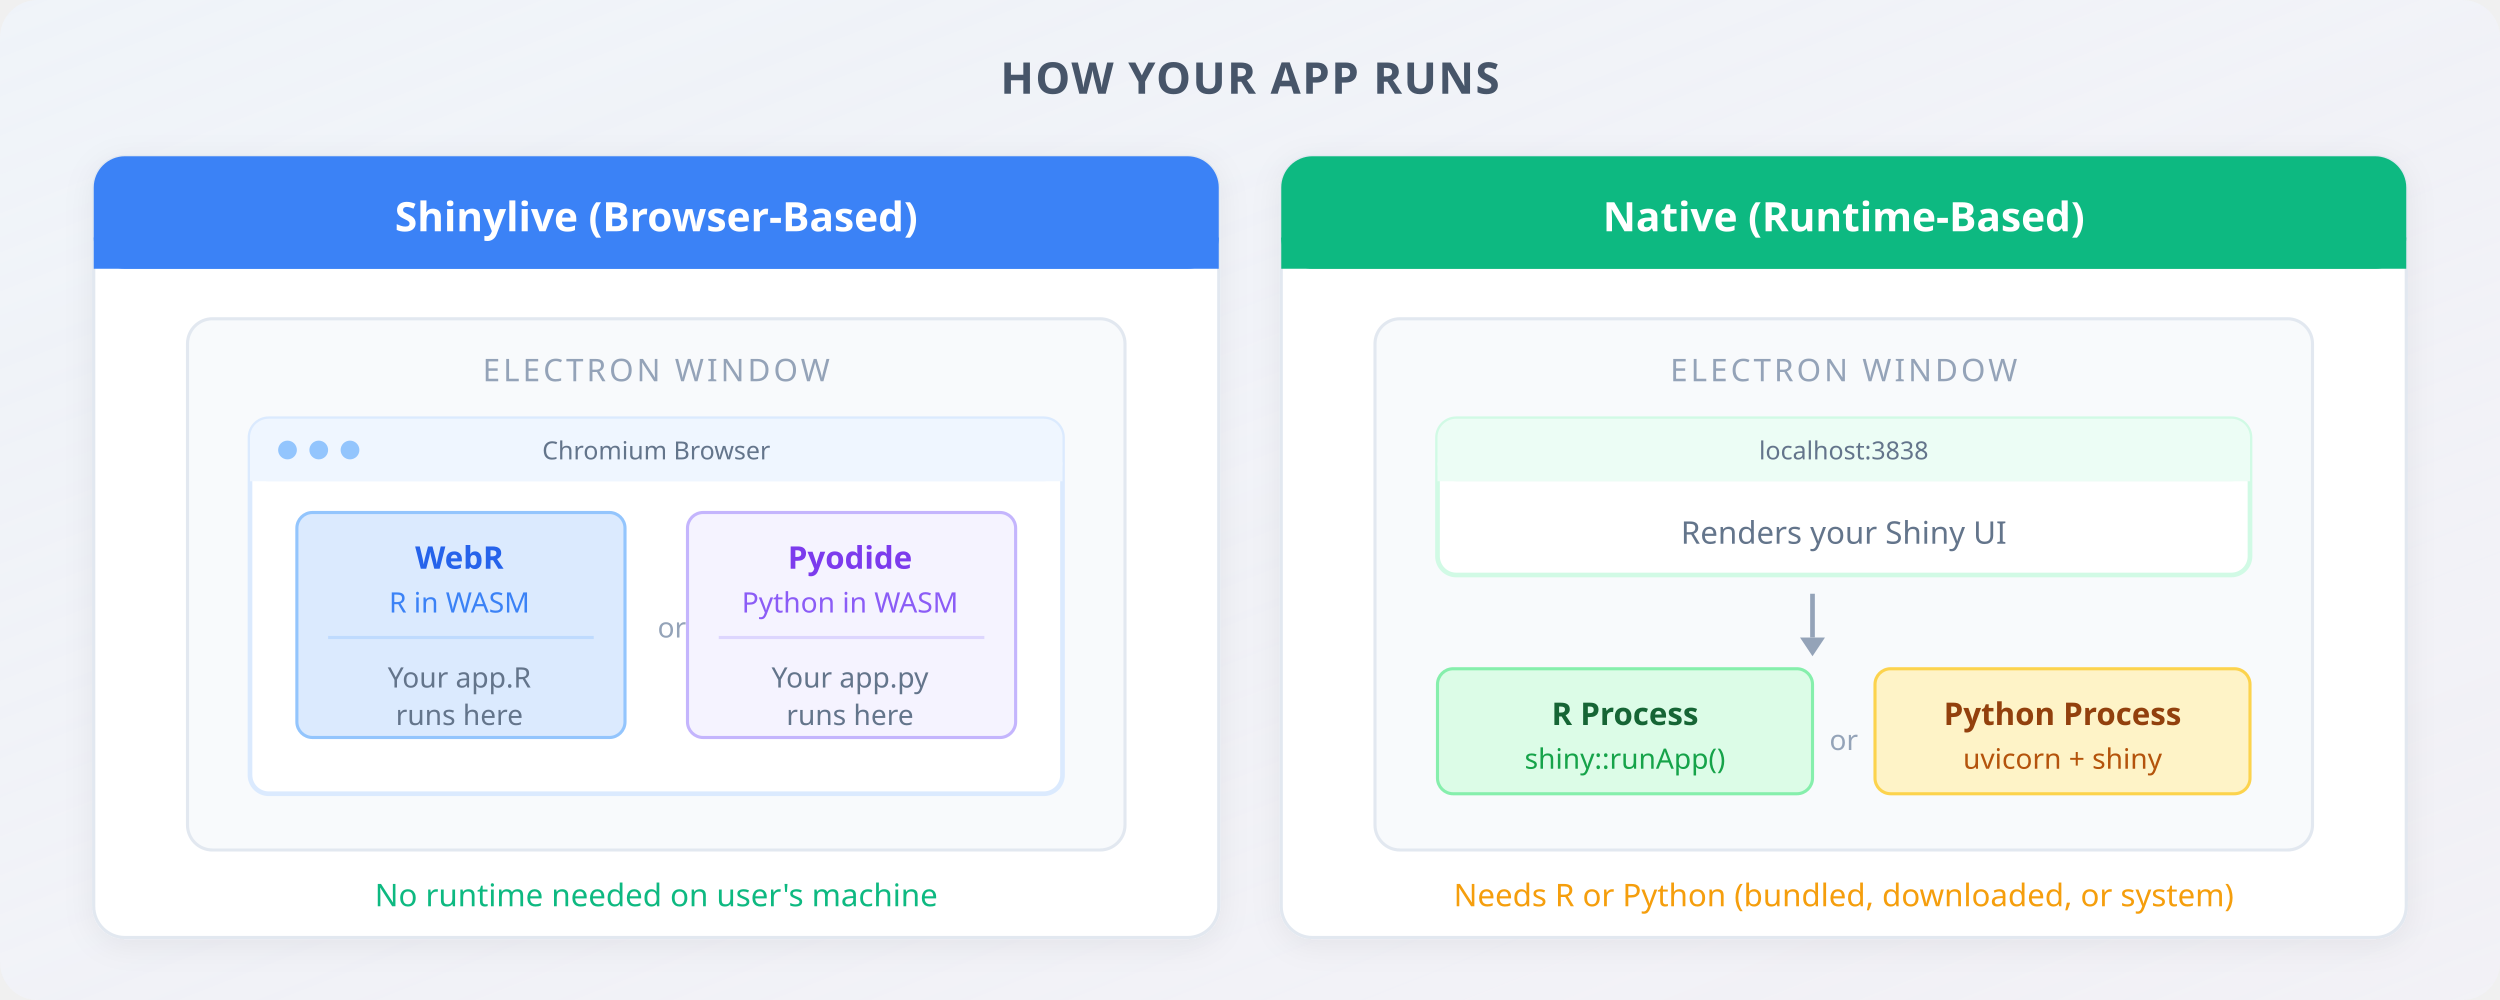
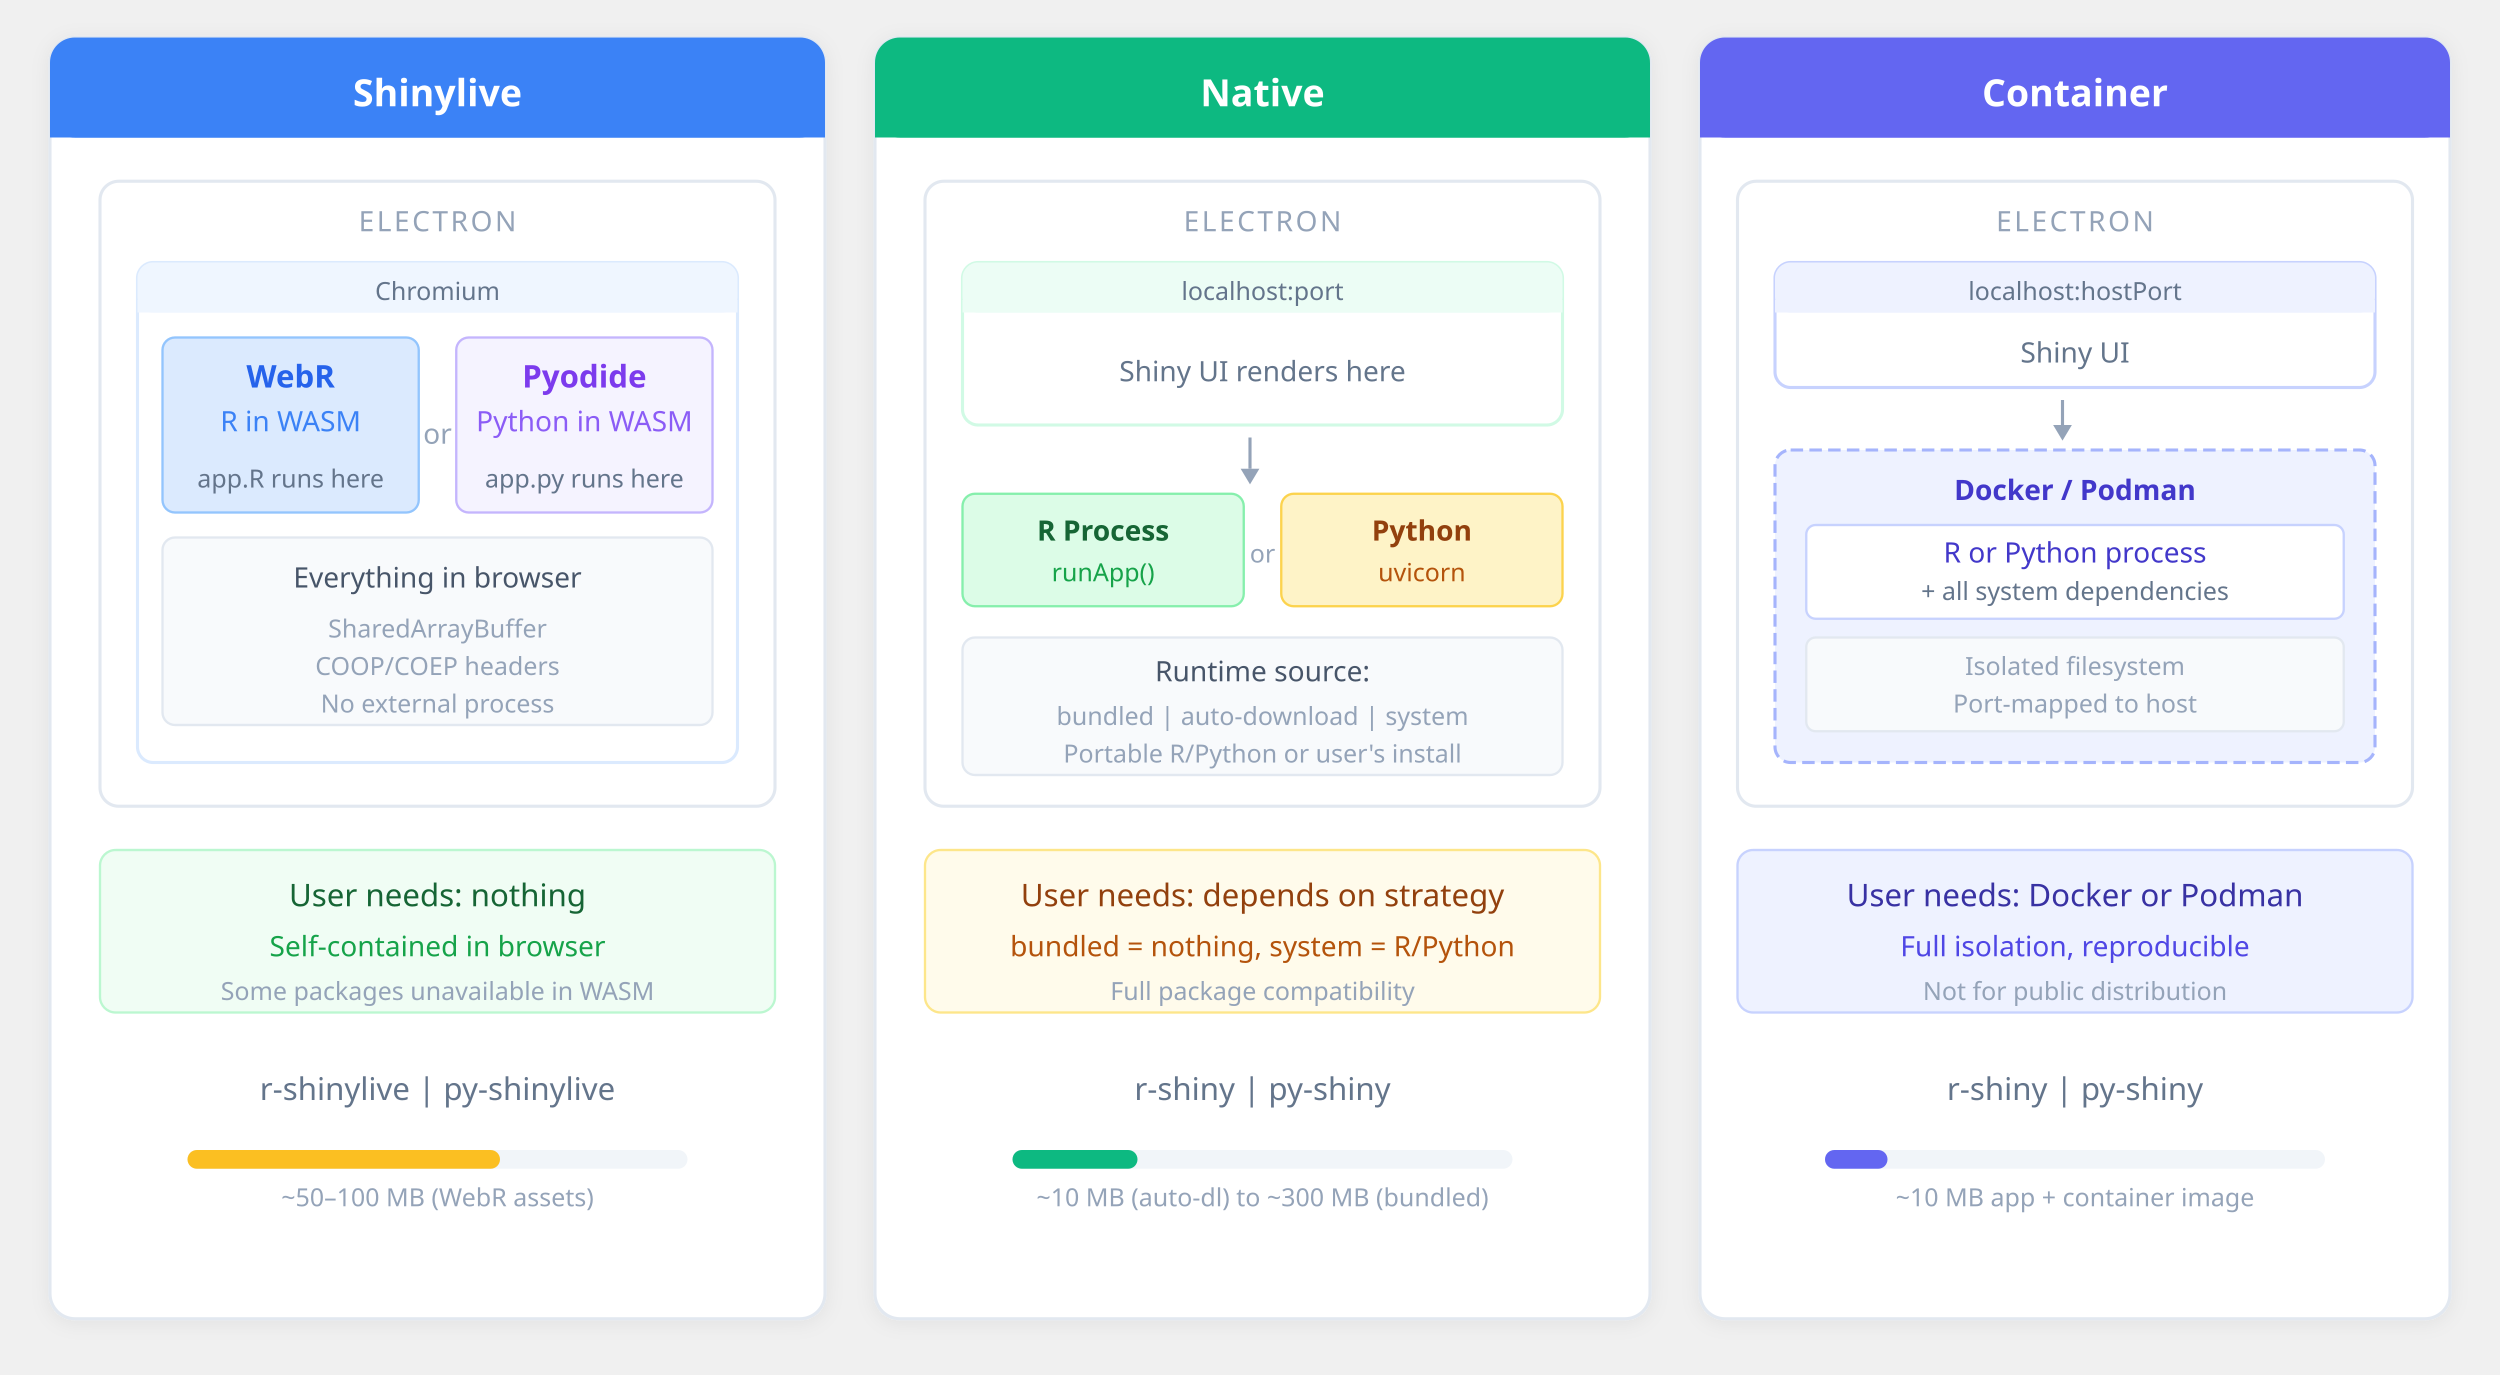
- <svg xmlns="http://www.w3.org/2000/svg" viewBox="0 0 800 320" font-family="'Segoe UI', system-ui, -apple-system, sans-serif">
+ <svg xmlns="http://www.w3.org/2000/svg" viewBox="0 0 800 440" font-family="'Segoe UI', system-ui, -apple-system, sans-serif" role="img" aria-label="Architecture comparison of three execution modes: Shinylive runs in-browser via WebR or Pyodide, Native spawns an R or Python child process, and Container runs inside Docker or Podman">
  <defs>
-     <linearGradient id="bg1" x1="0%" y1="0%" x2="100%" y2="100%">
-       <stop offset="0%" stop-color="#eff6ff" stop-opacity="0.6" />
-       <stop offset="100%" stop-color="#f5f3ff" stop-opacity="0.4" />
-     </linearGradient>
    <filter id="s1">
-       <feDropShadow dx="0" dy="2" stdDeviation="5" flood-opacity="0.06" />
+       <feDropShadow dx="0" dy="1" stdDeviation="3" flood-opacity="0.06" />
    </filter>
  </defs>
-   <rect width="800" height="320" fill="url(#bg1)" rx="12" />
-   <text x="400" y="30" text-anchor="middle" font-size="14" font-weight="600" fill="#475569" letter-spacing="0.5">HOW YOUR APP RUNS</text>
-   <g transform="translate(30,50)" filter="url(#s1)">
-     <rect width="360" height="250" rx="10" fill="#fff" stroke="#e2e8f0" stroke-width="1" />
-     <rect width="360" height="36" rx="10" fill="#3b82f6" />
-     <rect y="26" width="360" height="10" fill="#3b82f6" />
-     <text x="180" y="24" text-anchor="middle" font-size="13" font-weight="600" fill="#fff">Shinylive (Browser-Based)</text>
-     <g transform="translate(30,52)">
-       <rect width="300" height="170" rx="8" fill="#f8fafc" stroke="#e2e8f0" stroke-width="1" />
-       <text x="150" y="20" text-anchor="middle" font-size="10" fill="#94a3b8" letter-spacing="1">ELECTRON WINDOW</text>
-       <g transform="translate(20,32)">
-         <rect width="260" height="120" rx="6" fill="#fff" stroke="#dbeafe" stroke-width="1.5" />
-         <rect width="260" height="20" rx="6" fill="#eff6ff" />
-         <rect y="14" width="260" height="6" fill="#eff6ff" />
-         <circle cx="12" cy="10" r="3" fill="#93c5fd" />
-         <circle cx="22" cy="10" r="3" fill="#93c5fd" />
-         <circle cx="32" cy="10" r="3" fill="#93c5fd" />
-         <text x="130" y="13" text-anchor="middle" font-size="8" fill="#64748b">Chromium Browser</text>
-         <g transform="translate(15,30)">
-           <rect width="105" height="72" rx="5" fill="#dbeafe" stroke="#93c5fd" stroke-width="1" />
-           <text x="52" y="18" text-anchor="middle" font-size="10" font-weight="600" fill="#2563eb">WebR</text>
-           <text x="52" y="32" text-anchor="middle" font-size="9" fill="#3b82f6">R in WASM</text>
-           <line x1="10" y1="40" x2="95" y2="40" stroke="#bfdbfe" stroke-width="1" />
-           <text x="52" y="56" text-anchor="middle" font-size="9" fill="#64748b">Your app.R</text>
-           <text x="52" y="68" text-anchor="middle" font-size="9" fill="#64748b">runs here</text>
+   <g transform="translate(16,12)" filter="url(#s1)">
+     <rect width="248" height="410" rx="8" fill="#fff" stroke="#e2e8f0" stroke-width="1" />
+     <rect width="248" height="32" rx="8" fill="#3b82f6" />
+     <rect y="24" width="248" height="8" fill="#3b82f6" />
+     <text x="124" y="22" text-anchor="middle" font-size="12" font-weight="600" fill="#fff">Shinylive</text>
+     <g transform="translate(16,46)">
+       <rect width="216" height="200" rx="6" fill="#fff" stroke="#e2e8f0" stroke-width="1" />
+       <text x="108" y="16" text-anchor="middle" font-size="9" fill="#94a3b8" letter-spacing="0.8">ELECTRON</text>
+       <g transform="translate(12,26)">
+         <rect width="192" height="160" rx="5" fill="#fff" stroke="#dbeafe" stroke-width="1" />
+         <rect width="192" height="16" rx="5" fill="#eff6ff" />
+         <rect y="12" width="192" height="4" fill="#eff6ff" />
+         <text x="96" y="12" text-anchor="middle" font-size="8" fill="#64748b">Chromium</text>
+         <g transform="translate(8,24)">
+           <rect width="82" height="56" rx="4" fill="#dbeafe" stroke="#93c5fd" stroke-width="0.75" />
+           <text x="41" y="16" text-anchor="middle" font-size="10" font-weight="600" fill="#2563eb">WebR</text>
+           <text x="41" y="30" text-anchor="middle" font-size="9" fill="#3b82f6">R in WASM</text>
+           <text x="41" y="48" text-anchor="middle" font-size="8" fill="#64748b">app.R runs here</text>
        </g>
-         <text x="135" y="70" text-anchor="middle" font-size="9" fill="#94a3b8">or</text>
-         <g transform="translate(140,30)">
-           <rect width="105" height="72" rx="5" fill="#f5f3ff" stroke="#c4b5fd" stroke-width="1" />
-           <text x="52" y="18" text-anchor="middle" font-size="10" font-weight="600" fill="#7c3aed">Pyodide</text>
-           <text x="52" y="32" text-anchor="middle" font-size="9" fill="#8b5cf6">Python in WASM</text>
-           <line x1="10" y1="40" x2="95" y2="40" stroke="#ddd6fe" stroke-width="1" />
-           <text x="52" y="56" text-anchor="middle" font-size="9" fill="#64748b">Your app.py</text>
-           <text x="52" y="68" text-anchor="middle" font-size="9" fill="#64748b">runs here</text>
+         <text x="96" y="58" text-anchor="middle" font-size="9" fill="#94a3b8">or</text>
+         <g transform="translate(102,24)">
+           <rect width="82" height="56" rx="4" fill="#f5f3ff" stroke="#c4b5fd" stroke-width="0.75" />
+           <text x="41" y="16" text-anchor="middle" font-size="10" font-weight="600" fill="#7c3aed">Pyodide</text>
+           <text x="41" y="30" text-anchor="middle" font-size="9" fill="#8b5cf6">Python in WASM</text>
+           <text x="41" y="48" text-anchor="middle" font-size="8" fill="#64748b">app.py runs here</text>
+         </g>
+         <g transform="translate(8,88)">
+           <rect width="176" height="60" rx="4" fill="#f8fafc" stroke="#e2e8f0" stroke-width="0.75" />
+           <text x="88" y="16" text-anchor="middle" font-size="9" font-weight="500" fill="#475569">Everything in browser</text>
+           <text x="88" y="32" text-anchor="middle" font-size="8" fill="#94a3b8">SharedArrayBuffer</text>
+           <text x="88" y="44" text-anchor="middle" font-size="8" fill="#94a3b8">COOP/COEP headers</text>
+           <text x="88" y="56" text-anchor="middle" font-size="8" fill="#94a3b8">No external process</text>
        </g>
      </g>
    </g>
-     <text x="180" y="240" text-anchor="middle" font-size="10" fill="#10b981" font-weight="500">No runtime needed on user's machine</text>
+     <g transform="translate(16,260)">
+       <rect width="216" height="52" rx="5" fill="#f0fdf4" stroke="#bbf7d0" stroke-width="0.75" />
+       <text x="108" y="18" text-anchor="middle" font-size="10" font-weight="500" fill="#166534">User needs: nothing</text>
+       <text x="108" y="34" text-anchor="middle" font-size="9" fill="#16a34a">Self-contained in browser</text>
+       <text x="108" y="48" text-anchor="middle" font-size="8" fill="#94a3b8">Some packages unavailable in WASM</text>
+     </g>
+     <text x="124" y="340" text-anchor="middle" font-size="10" fill="#64748b">r-shinylive | py-shinylive</text>
+     <g transform="translate(44,356)">
+       <rect width="160" height="6" rx="3" fill="#f1f5f9" />
+       <rect width="100" height="6" rx="3" fill="#fbbf24" />
+       <text x="80" y="18" text-anchor="middle" font-size="8" fill="#94a3b8">~50–100 MB (WebR assets)</text>
+     </g>
  </g>
-   <g transform="translate(410,50)" filter="url(#s1)">
-     <rect width="360" height="250" rx="10" fill="#fff" stroke="#e2e8f0" stroke-width="1" />
-     <rect width="360" height="36" rx="10" fill="#10b981" />
-     <rect y="26" width="360" height="10" fill="#10b981" />
-     <text x="180" y="24" text-anchor="middle" font-size="13" font-weight="600" fill="#fff">Native (Runtime-Based)</text>
-     <g transform="translate(30,52)">
-       <rect width="300" height="170" rx="8" fill="#f8fafc" stroke="#e2e8f0" stroke-width="1" />
-       <text x="150" y="20" text-anchor="middle" font-size="10" fill="#94a3b8" letter-spacing="1">ELECTRON WINDOW</text>
-       <g transform="translate(20,32)">
-         <rect width="260" height="50" rx="6" fill="#fff" stroke="#d1fae5" stroke-width="1.5" />
-         <rect width="260" height="20" rx="6" fill="#ecfdf5" />
-         <rect y="14" width="260" height="6" fill="#ecfdf5" />
-         <text x="130" y="13" text-anchor="middle" font-size="8" fill="#64748b">localhost:3838</text>
-         <text x="130" y="40" text-anchor="middle" font-size="10" fill="#64748b">Renders your Shiny UI</text>
+   <g transform="translate(280,12)" filter="url(#s1)">
+     <rect width="248" height="410" rx="8" fill="#fff" stroke="#e2e8f0" stroke-width="1" />
+     <rect width="248" height="32" rx="8" fill="#10b981" />
+     <rect y="24" width="248" height="8" fill="#10b981" />
+     <text x="124" y="22" text-anchor="middle" font-size="12" font-weight="600" fill="#fff">Native</text>
+     <g transform="translate(16,46)">
+       <rect width="216" height="200" rx="6" fill="#fff" stroke="#e2e8f0" stroke-width="1" />
+       <text x="108" y="16" text-anchor="middle" font-size="9" fill="#94a3b8" letter-spacing="0.8">ELECTRON</text>
+       <g transform="translate(12,26)">
+         <rect width="192" height="52" rx="5" fill="#fff" stroke="#d1fae5" stroke-width="1" />
+         <rect width="192" height="16" rx="5" fill="#ecfdf5" />
+         <rect y="12" width="192" height="4" fill="#ecfdf5" />
+         <text x="96" y="12" text-anchor="middle" font-size="8" fill="#64748b">localhost:port</text>
+         <text x="96" y="38" text-anchor="middle" font-size="9" fill="#64748b">Shiny UI renders here</text>
      </g>
-       <g transform="translate(140,88)">
-         <line x1="0" y1="0" x2="0" y2="14" stroke="#94a3b8" stroke-width="1.5" />
-         <polygon points="-4,14 0,20 4,14" fill="#94a3b8" />
+       <g transform="translate(104,82)">
+         <line x1="0" y1="0" x2="0" y2="10" stroke="#94a3b8" stroke-width="1" />
+         <polygon points="-3,10 0,15 3,10" fill="#94a3b8" />
      </g>
-       <g transform="translate(20,112)">
-         <rect width="120" height="40" rx="5" fill="#dcfce7" stroke="#86efac" stroke-width="1" />
-         <text x="60" y="18" text-anchor="middle" font-size="10" font-weight="600" fill="#166534">R Process</text>
-         <text x="60" y="32" text-anchor="middle" font-size="9" fill="#16a34a">shiny::runApp()</text>
+       <g transform="translate(12,100)">
+         <rect width="90" height="36" rx="4" fill="#dcfce7" stroke="#86efac" stroke-width="0.75" />
+         <text x="45" y="15" text-anchor="middle" font-size="9" font-weight="600" fill="#166534">R Process</text>
+         <text x="45" y="28" text-anchor="middle" font-size="8" fill="#16a34a">runApp()</text>
      </g>
-       <text x="150" y="138" text-anchor="middle" font-size="9" fill="#94a3b8">or</text>
-       <g transform="translate(160,112)">
-         <rect width="120" height="40" rx="5" fill="#fef3c7" stroke="#fcd34d" stroke-width="1" />
-         <text x="60" y="18" text-anchor="middle" font-size="10" font-weight="600" fill="#92400e">Python Process</text>
-         <text x="60" y="32" text-anchor="middle" font-size="9" fill="#b45309">uvicorn + shiny</text>
+       <text x="108" y="122" text-anchor="middle" font-size="8" fill="#94a3b8">or</text>
+       <g transform="translate(114,100)">
+         <rect width="90" height="36" rx="4" fill="#fef3c7" stroke="#fcd34d" stroke-width="0.75" />
+         <text x="45" y="15" text-anchor="middle" font-size="9" font-weight="600" fill="#92400e">Python</text>
+         <text x="45" y="28" text-anchor="middle" font-size="8" fill="#b45309">uvicorn</text>
+       </g>
+       <g transform="translate(12,146)">
+         <rect width="192" height="44" rx="4" fill="#f8fafc" stroke="#e2e8f0" stroke-width="0.75" />
+         <text x="96" y="14" text-anchor="middle" font-size="9" font-weight="500" fill="#475569">Runtime source:</text>
+         <text x="96" y="28" text-anchor="middle" font-size="8" fill="#94a3b8">bundled | auto-download | system</text>
+         <text x="96" y="40" text-anchor="middle" font-size="8" fill="#94a3b8">Portable R/Python or user's install</text>
      </g>
    </g>
-     <text x="180" y="240" text-anchor="middle" font-size="10" fill="#f59e0b" font-weight="500">Needs R or Python (bundled, downloaded, or system)</text>
+     <g transform="translate(16,260)">
+       <rect width="216" height="52" rx="5" fill="#fffbeb" stroke="#fde68a" stroke-width="0.75" />
+       <text x="108" y="18" text-anchor="middle" font-size="10" font-weight="500" fill="#92400e">User needs: depends on strategy</text>
+       <text x="108" y="34" text-anchor="middle" font-size="9" fill="#b45309">bundled = nothing, system = R/Python</text>
+       <text x="108" y="48" text-anchor="middle" font-size="8" fill="#94a3b8">Full package compatibility</text>
+     </g>
+     <text x="124" y="340" text-anchor="middle" font-size="10" fill="#64748b">r-shiny | py-shiny</text>
+     <g transform="translate(44,356)">
+       <rect width="160" height="6" rx="3" fill="#f1f5f9" />
+       <rect width="40" height="6" rx="3" fill="#10b981" />
+       <text x="80" y="18" text-anchor="middle" font-size="8" fill="#94a3b8">~10 MB (auto-dl) to ~300 MB (bundled)</text>
+     </g>
+   </g>
+   <g transform="translate(544,12)" filter="url(#s1)">
+     <rect width="240" height="410" rx="8" fill="#fff" stroke="#e2e8f0" stroke-width="1" />
+     <rect width="240" height="32" rx="8" fill="#6366f1" />
+     <rect y="24" width="240" height="8" fill="#6366f1" />
+     <text x="120" y="22" text-anchor="middle" font-size="12" font-weight="600" fill="#fff">Container</text>
+     <g transform="translate(12,46)">
+       <rect width="216" height="200" rx="6" fill="#fff" stroke="#e2e8f0" stroke-width="1" />
+       <text x="108" y="16" text-anchor="middle" font-size="9" fill="#94a3b8" letter-spacing="0.8">ELECTRON</text>
+       <g transform="translate(12,26)">
+         <rect width="192" height="40" rx="5" fill="#fff" stroke="#c7d2fe" stroke-width="1" />
+         <rect width="192" height="16" rx="5" fill="#eef2ff" />
+         <rect y="12" width="192" height="4" fill="#eef2ff" />
+         <text x="96" y="12" text-anchor="middle" font-size="8" fill="#64748b">localhost:hostPort</text>
+         <text x="96" y="32" text-anchor="middle" font-size="9" fill="#64748b">Shiny UI</text>
+       </g>
+       <g transform="translate(104,70)">
+         <line x1="0" y1="0" x2="0" y2="8" stroke="#94a3b8" stroke-width="1" />
+         <polygon points="-3,8 0,13 3,8" fill="#94a3b8" />
+       </g>
+       <g transform="translate(12,86)">
+         <rect width="192" height="100" rx="5" fill="#eef2ff" stroke="#a5b4fc" stroke-width="1" stroke-dasharray="4,2" />
+         <text x="96" y="16" text-anchor="middle" font-size="9" font-weight="600" fill="#4338ca">Docker / Podman</text>
+         <g transform="translate(10,24)">
+           <rect width="172" height="30" rx="3" fill="#fff" stroke="#c7d2fe" stroke-width="0.75" />
+           <text x="86" y="12" text-anchor="middle" font-size="9" fill="#4338ca">R or Python process</text>
+           <text x="86" y="24" text-anchor="middle" font-size="8" fill="#64748b">+ all system dependencies</text>
+         </g>
+         <g transform="translate(10,60)">
+           <rect width="172" height="30" rx="3" fill="#f8fafc" stroke="#e2e8f0" stroke-width="0.75" />
+           <text x="86" y="12" text-anchor="middle" font-size="8" fill="#94a3b8">Isolated filesystem</text>
+           <text x="86" y="24" text-anchor="middle" font-size="8" fill="#94a3b8">Port-mapped to host</text>
+         </g>
+       </g>
+     </g>
+     <g transform="translate(12,260)">
+       <rect width="216" height="52" rx="5" fill="#eef2ff" stroke="#c7d2fe" stroke-width="0.75" />
+       <text x="108" y="18" text-anchor="middle" font-size="10" font-weight="500" fill="#3730a3">User needs: Docker or Podman</text>
+       <text x="108" y="34" text-anchor="middle" font-size="9" fill="#4f46e5">Full isolation, reproducible</text>
+       <text x="108" y="48" text-anchor="middle" font-size="8" fill="#94a3b8">Not for public distribution</text>
+     </g>
+     <text x="120" y="340" text-anchor="middle" font-size="10" fill="#64748b">r-shiny | py-shiny</text>
+     <g transform="translate(40,356)">
+       <rect width="160" height="6" rx="3" fill="#f1f5f9" />
+       <rect width="20" height="6" rx="3" fill="#6366f1" />
+       <text x="80" y="18" text-anchor="middle" font-size="8" fill="#94a3b8">~10 MB app + container image</text>
+     </g>
  </g>
</svg>
